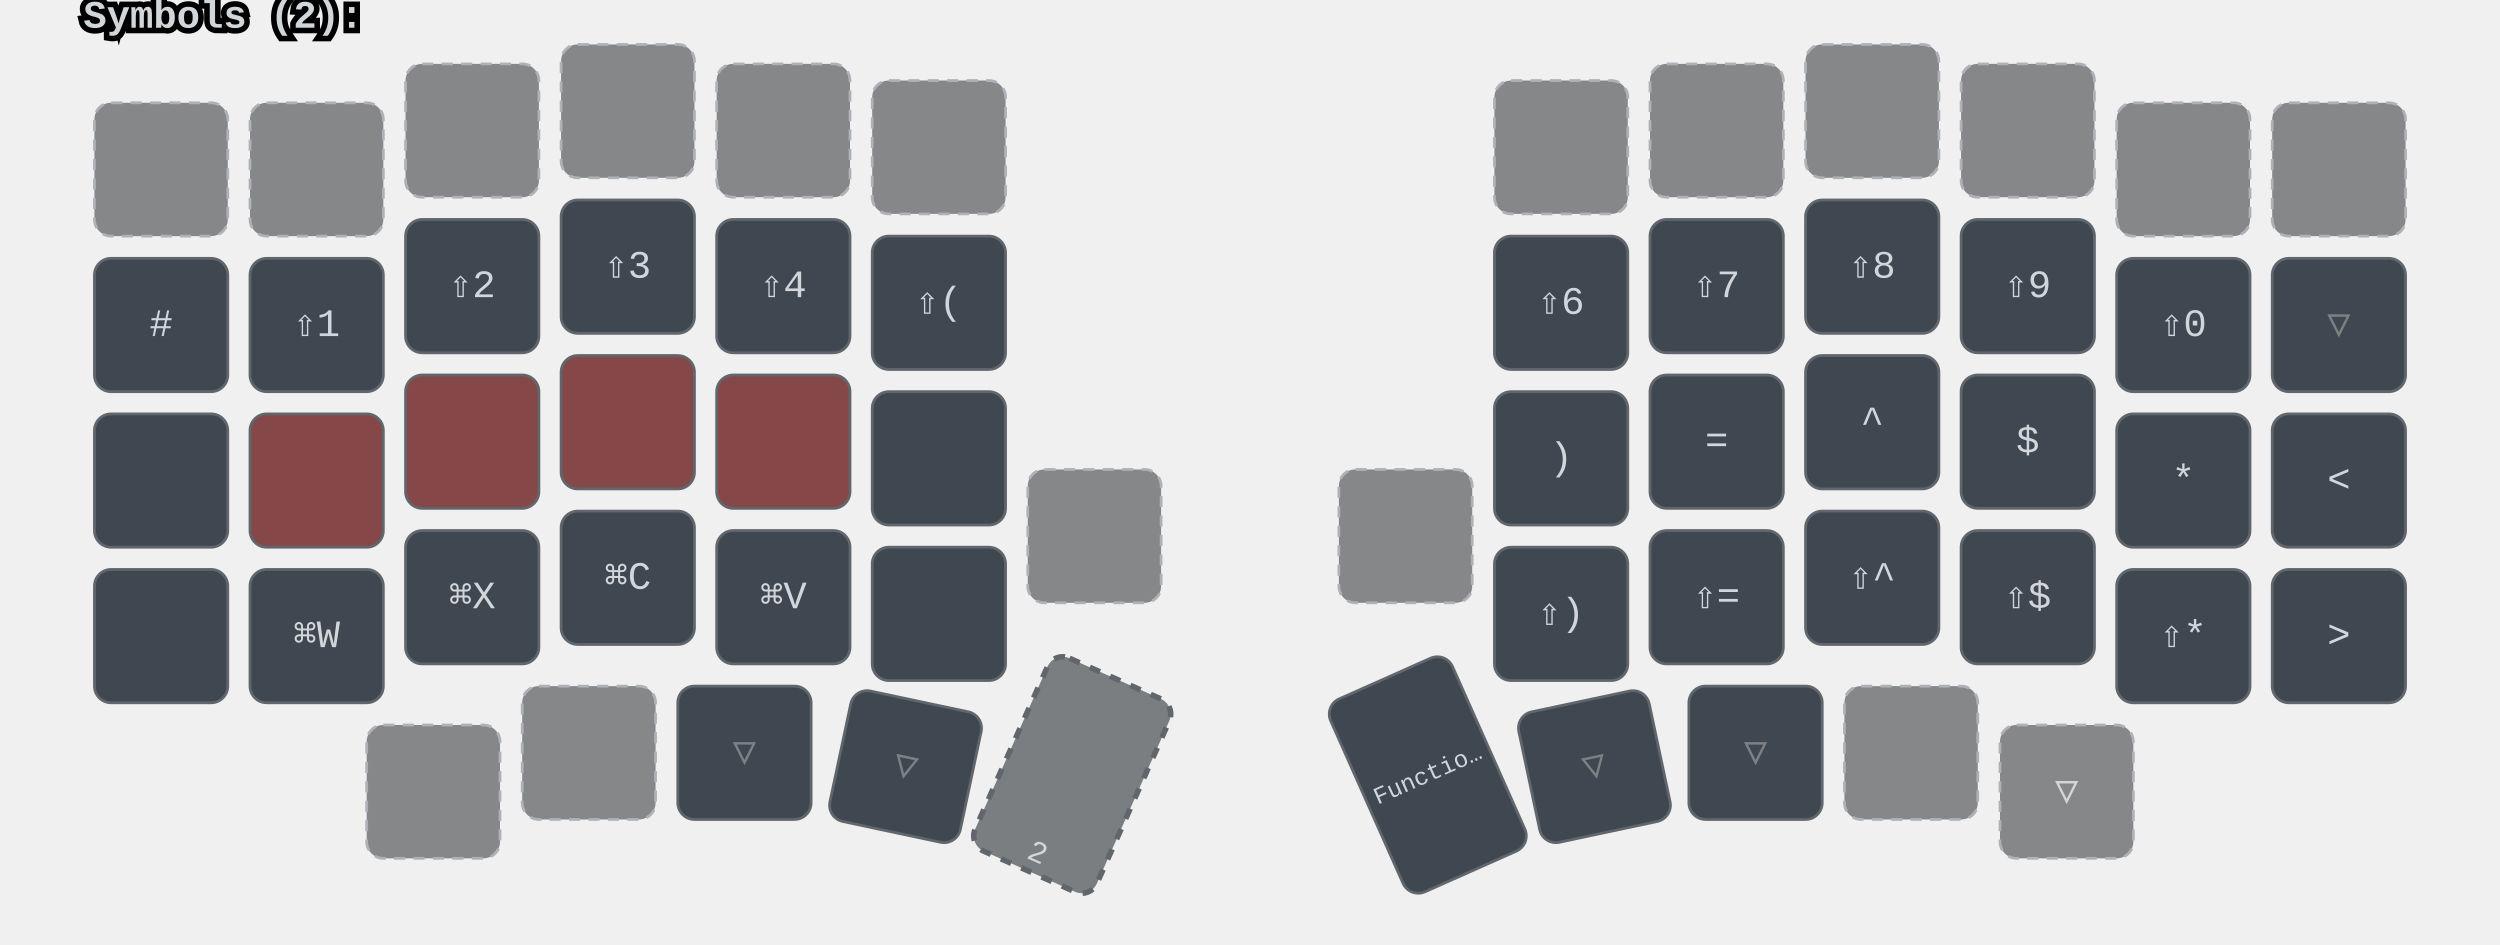
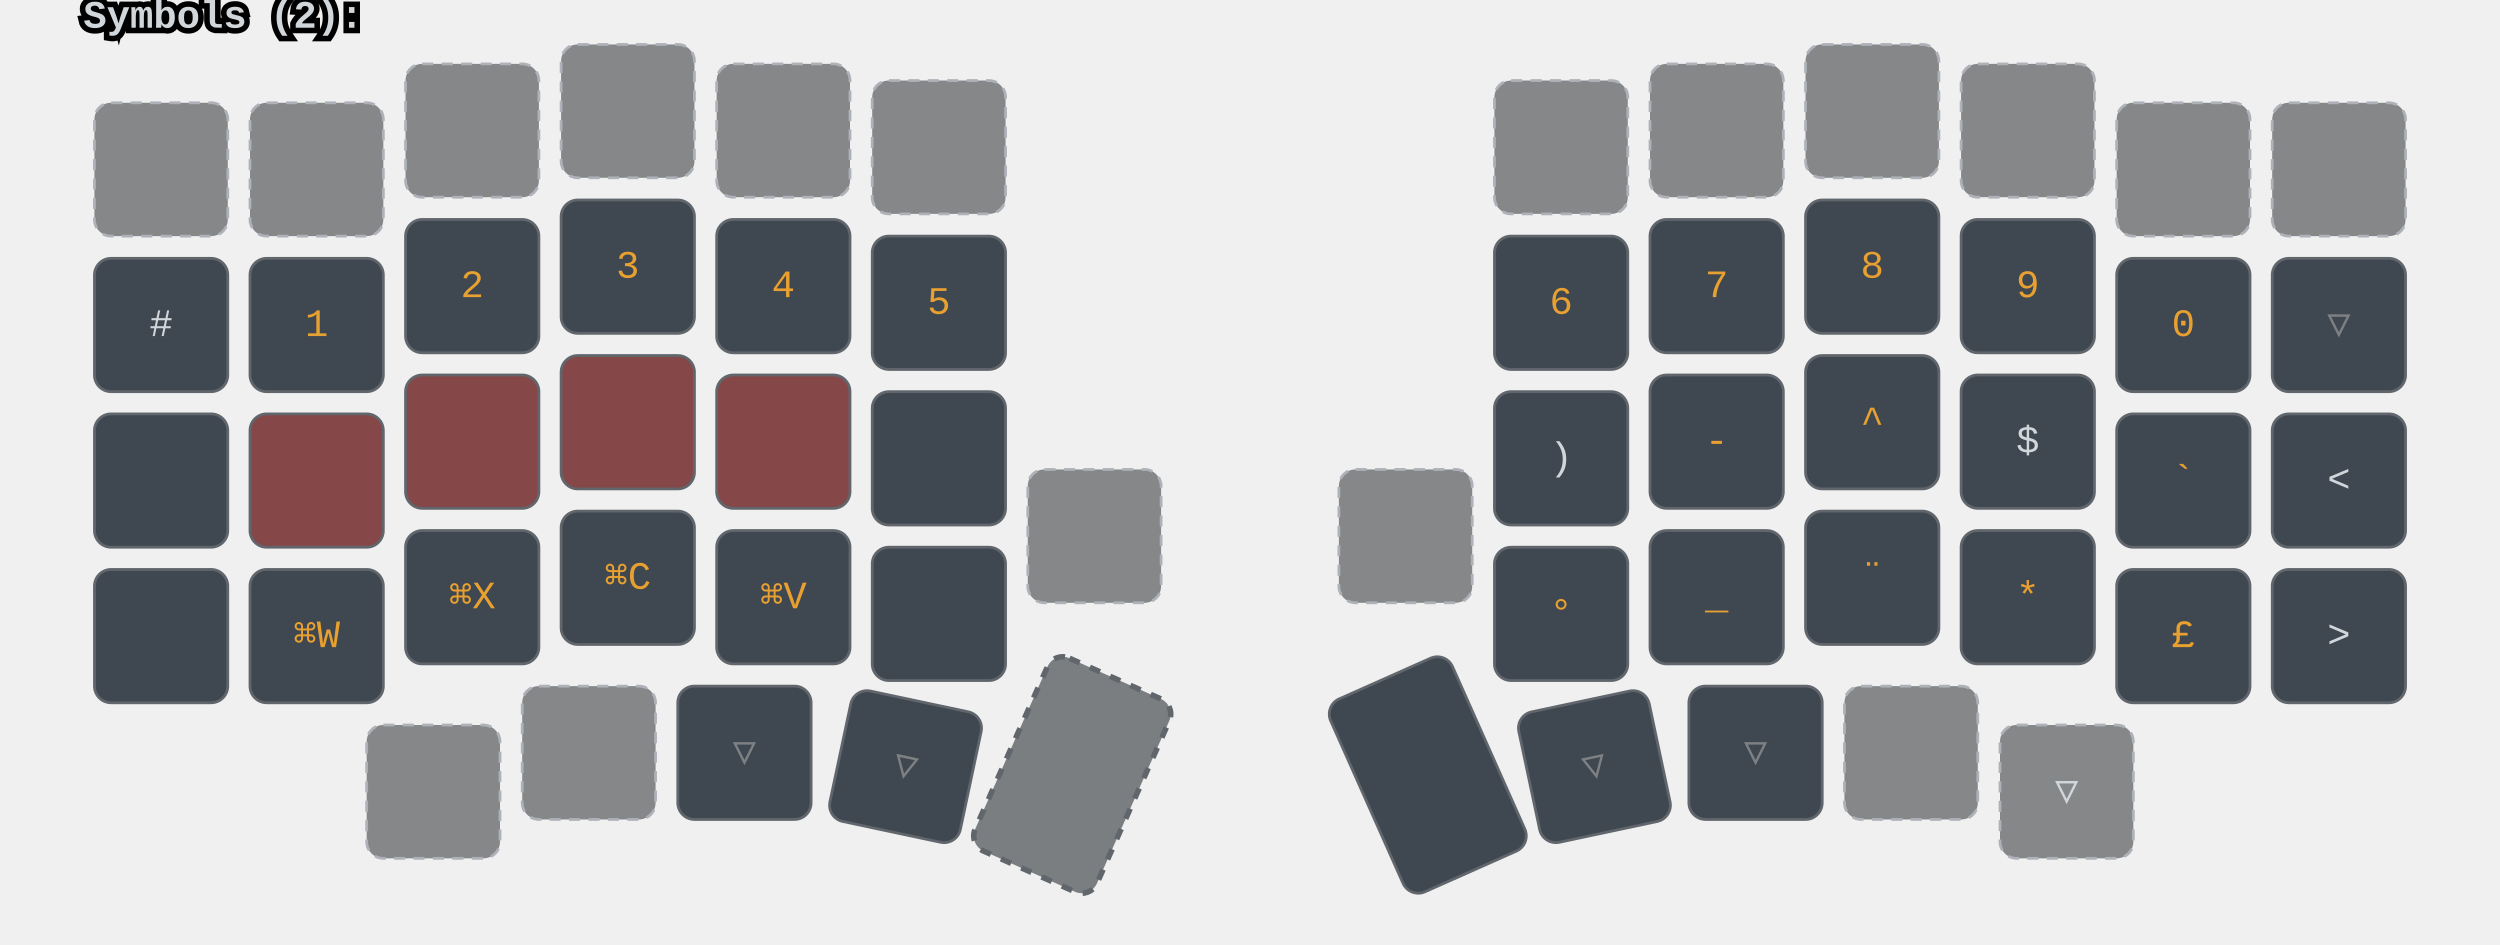
<svg xmlns="http://www.w3.org/2000/svg" xmlns:xlink="http://www.w3.org/1999/xlink" width="900" height="340" viewBox="0 0 900 340" class="keymap">
  <defs>/* start glyphs */
<svg id="mdi:apple-keyboard-command">
      <svg id="mdi-apple-keyboard-command" viewBox="0 0 24 24">
        <path d="M6,2A4,4 0 0,1 10,6V8H14V6A4,4 0 0,1 18,2A4,4 0 0,1 22,6A4,4 0 0,1 18,10H16V14H18A4,4 0 0,1 22,18A4,4 0 0,1 18,22A4,4 0 0,1 14,18V16H10V18A4,4 0 0,1 6,22A4,4 0 0,1 2,18A4,4 0 0,1 6,14H8V10H6A4,4 0 0,1 2,6A4,4 0 0,1 6,2M16,18A2,2 0 0,0 18,20A2,2 0 0,0 20,18A2,2 0 0,0 18,16H16V18M14,10H10V14H14V10M6,16A2,2 0 0,0 4,18A2,2 0 0,0 6,20A2,2 0 0,0 8,18V16H6M8,6A2,2 0 0,0 6,4A2,2 0 0,0 4,6A2,2 0 0,0 6,8H8V6M18,8A2,2 0 0,0 20,6A2,2 0 0,0 18,4A2,2 0 0,0 16,6V8H18Z" />
      </svg>
    </svg>
    <svg id="mdi:apple-keyboard-control">
      <svg id="mdi-apple-keyboard-control" viewBox="0 0 24 24">
        <path d="M19.78,11.78L18.36,13.19L12,6.83L5.64,13.19L4.22,11.78L12,4L19.78,11.78Z" />
      </svg>
    </svg>
    <svg id="mdi:apple-keyboard-option">
      <svg id="mdi-apple-keyboard-option" viewBox="0 0 24 24">
        <path d="M3,4H9.11L16.15,18H21V20H14.88L7.84,6H3V4M14,4H21V6H14V4Z" />
      </svg>
    </svg>
    <svg id="mdi:apple-keyboard-shift">
      <svg id="mdi-apple-keyboard-shift" viewBox="0 0 24 24">
        <path d="M15,18V12H17.17L12,6.83L6.83,12H9V18H15M12,4L22,14H17V20H7V14H2L12,4Z" />
      </svg>
    </svg>
    <svg id="mdi:backspace">
      <svg id="mdi-backspace" viewBox="0 0 24 24">
        <path d="M22,3H7C6.31,3 5.77,3.35 5.41,3.88L0,12L5.41,20.11C5.77,20.64 6.31,21 7,21H22A2,2 0 0,0 24,19V5A2,2 0 0,0 22,3M19,15.59L17.59,17L14,13.41L10.41,17L9,15.59L12.59,12L9,8.41L10.41,7L14,10.59L17.59,7L19,8.41L15.41,12" />
      </svg>
    </svg>
    <svg id="mdi:backspace-reverse">
      <svg id="mdi-backspace-reverse" viewBox="0 0 24 24">
        <path d="M2,21H17C17.7,21 18.2,20.6 18.6,20.1L24,12L18.6,3.9C18.2,3.4 17.7,3 17,3H2A2,2 0 0,0 0,5V19A2,2 0 0,0 2,21M5,8.4L6.4,7L10,10.6L13.6,7L15,8.4L11.4,12L15,15.6L13.6,17L10,13.4L6.4,17L5,15.6L8.6,12" />
      </svg>
    </svg>
    <svg id="mdi:bluetooth-connect">
      <svg id="mdi-bluetooth-connect" viewBox="0 0 24 24">
        <path d="M19,10L17,12L19,14L21,12M14.88,16.29L13,18.17V14.41M13,5.83L14.88,7.71L13,9.58M17.71,7.71L12,2H11V9.58L6.41,5L5,6.41L10.59,12L5,17.58L6.41,19L11,14.41V22H12L17.71,16.29L13.41,12M7,12L5,10L3,12L5,14L7,12Z" />
      </svg>
    </svg>
    <svg id="mdi:bluetooth-off">
      <svg id="mdi-bluetooth-off" viewBox="0 0 24 24">
        <path d="M13,5.83L14.88,7.71L13.28,9.31L14.69,10.72L17.71,7.7L12,2H11V7.03L13,9.03M5.41,4L4,5.41L10.59,12L5,17.59L6.41,19L11,14.41V22H12L16.29,17.71L18.59,20L20,18.59M13,18.17V14.41L14.88,16.29" />
      </svg>
    </svg>
    <svg id="mdi:code-block-tags">
      <svg id="mdi-code-block-tags" viewBox="0 0 24 24">
        <path d="M5.59 3.41L7 4.82L3.82 8L7 11.18L5.59 12.6L1 8L5.59 3.41M11.41 3.41L16 8L11.41 12.6L10 11.18L13.18 8L10 4.82L11.41 3.41M22 6V18C22 19.11 21.11 20 20 20H4C2.9 20 2 19.11 2 18V14H4V18H20V6H17.03V4H20C21.11 4 22 4.89 22 6Z" />
      </svg>
    </svg>
    <svg id="mdi:format-vertical-align-bottom">
      <svg id="mdi-format-vertical-align-bottom" viewBox="0 0 24 24">
        <path d="M16,13H13V3H11V13H8L12,17L16,13M4,19V21H20V19H4Z" />
      </svg>
    </svg>
    <svg id="mdi:format-vertical-align-top">
      <svg id="mdi-format-vertical-align-top" viewBox="0 0 24 24">
        <path d="M8,11H11V21H13V11H16L12,7L8,11M4,3V5H20V3H4Z" />
      </svg>
    </svg>
    <svg id="mdi:keyboard-return">
      <svg id="mdi-keyboard-return" viewBox="0 0 24 24">
        <path d="M19,7V11H5.83L9.41,7.41L8,6L2,12L8,18L9.41,16.58L5.83,13H21V7H19Z" />
      </svg>
    </svg>
    <svg id="mdi:keyboard-space">
      <svg id="mdi-keyboard-space" viewBox="0 0 24 24">
        <path d="M3 15H5V19H19V15H21V19C21 20.1 20.1 21 19 21H5C3.9 21 3 20.1 3 19V15Z" />
      </svg>
    </svg>
    <svg id="mdi:keyboard-tab">
      <svg id="mdi-keyboard-tab" viewBox="0 0 24 24">
        <path d="M20,18H22V6H20M11.59,7.41L15.17,11H1V13H15.17L11.59,16.58L13,18L19,12L13,6L11.59,7.41Z" />
      </svg>
    </svg>
    <svg id="mdi:numeric-1-box-multiple-outline">
      <svg id="mdi-numeric-1-box-multiple-outline" viewBox="0 0 24 24">
        <path d="M21,17H7V3H21M21,1H7A2,2 0 0,0 5,3V17A2,2 0 0,0 7,19H21A2,2 0 0,0 23,17V3A2,2 0 0,0 21,1M14,15H16V5H12V7H14M3,5H1V21A2,2 0 0,0 3,23H19V21H3V5Z" />
      </svg>
    </svg>
    <svg id="mdi:numeric-2-box-multiple-outline">
      <svg id="mdi-numeric-2-box-multiple-outline" viewBox="0 0 24 24">
        <path d="M17,13H13V11H15A2,2 0 0,0 17,9V7C17,5.89 16.1,5 15,5H11V7H15V9H13A2,2 0 0,0 11,11V15H17M21,17H7V3H21M21,1H7A2,2 0 0,0 5,3V17A2,2 0 0,0 7,19H21A2,2 0 0,0 23,17V3A2,2 0 0,0 21,1M3,5H1V21A2,2 0 0,0 3,23H19V21H3V5Z" />
      </svg>
    </svg>
    <svg id="mdi:numeric-3-box-multiple-outline">
      <svg id="mdi-numeric-3-box-multiple-outline" viewBox="0 0 24 24">
        <path d="M17,13V11.5A1.5,1.5 0 0,0 15.5,10A1.5,1.5 0 0,0 17,8.5V7C17,5.89 16.1,5 15,5H11V7H15V9H13V11H15V13H11V15H15A2,2 0 0,0 17,13M3,5H1V21A2,2 0 0,0 3,23H19V21H3M21,17H7V3H21M21,1H7A2,2 0 0,0 5,3V17A2,2 0 0,0 7,19H21A2,2 0 0,0 23,17V3A2,2 0 0,0 21,1Z" />
      </svg>
    </svg>
    <svg id="mdi:numeric-5-box-multiple-outline">
      <svg id="mdi-numeric-5-box-multiple-outline" viewBox="0 0 24 24">
        <path d="M17,13V11C17,9.89 16.1,9 15,9H13V7H17V5H11V11H15V13H11V15H15A2,2 0 0,0 17,13M3,5H1V21A2,2 0 0,0 3,23H19V21H3M21,17H7V3H21M21,1H7A2,2 0 0,0 5,3V17A2,2 0 0,0 7,19H21A2,2 0 0,0 23,17V3A2,2 0 0,0 21,1Z" />
      </svg>
    </svg>
    <svg id="mdi:palette-outline">
      <svg id="mdi-palette-outline" viewBox="0 0 24 24">
        <path d="M12,22A10,10 0 0,1 2,12A10,10 0 0,1 12,2C17.5,2 22,6 22,11A6,6 0 0,1 16,17H14.2C13.9,17 13.7,17.2 13.7,17.5C13.7,17.6 13.8,17.7 13.8,17.8C14.2,18.3 14.4,18.9 14.4,19.5C14.5,20.9 13.4,22 12,22M12,4A8,8 0 0,0 4,12A8,8 0 0,0 12,20C12.3,20 12.5,19.8 12.5,19.5C12.5,19.3 12.4,19.2 12.4,19.1C12,18.6 11.8,18.1 11.8,17.5C11.8,16.1 12.9,15 14.3,15H16A4,4 0 0,0 20,11C20,7.1 16.4,4 12,4M6.5,10C7.3,10 8,10.7 8,11.5C8,12.3 7.3,13 6.5,13C5.7,13 5,12.3 5,11.5C5,10.7 5.7,10 6.5,10M9.5,6C10.3,6 11,6.7 11,7.5C11,8.3 10.3,9 9.5,9C8.7,9 8,8.3 8,7.5C8,6.7 8.7,6 9.5,6M14.5,6C15.3,6 16,6.7 16,7.5C16,8.3 15.3,9 14.5,9C13.7,9 13,8.3 13,7.5C13,6.7 13.7,6 14.5,6M17.5,10C18.3,10 19,10.7 19,11.5C19,12.3 18.3,13 17.5,13C16.7,13 16,12.3 16,11.5C16,10.7 16.7,10 17.5,10Z" />
      </svg>
    </svg>
    <svg id="mdi:play-pause">
      <svg id="mdi-play-pause" viewBox="0 0 24 24">
        <path d="M3,5V19L11,12M13,19H16V5H13M18,5V19H21V5" />
      </svg>
    </svg>
    <svg id="mdi:skip-backward">
      <svg id="mdi-skip-backward" viewBox="0 0 24 24">
        <path d="M20,5V19L13,12M6,5V19H4V5M13,5V19L6,12" />
      </svg>
    </svg>
    <svg id="mdi:skip-forward">
      <svg id="mdi-skip-forward" viewBox="0 0 24 24">
        <path d="M4,5V19L11,12M18,5V19H20V5M11,5V19L18,12" />
      </svg>
    </svg>
    <svg id="mdi:stop">
      <svg id="mdi-stop" viewBox="0 0 24 24">
        <path d="M18,18H6V6H18V18Z" />
      </svg>
    </svg>
    <svg id="mdi:usb">
      <svg id="mdi-usb" viewBox="0 0 24 24">
        <path d="M15,7V11H16V13H13V5H15L12,1L9,5H11V13H8V10.93C8.7,10.56 9.2,9.85 9.2,9C9.2,7.78 8.21,6.8 7,6.8C5.78,6.8 4.8,7.78 4.8,9C4.8,9.85 5.3,10.56 6,10.93V13A2,2 0 0,0 8,15H11V18.05C10.29,18.41 9.8,19.15 9.8,20A2.2,2.2 0 0,0 12,22.2A2.2,2.2 0 0,0 14.2,20C14.2,19.15 13.71,18.41 13,18.05V15H16A2,2 0 0,0 18,13V11H19V7H15Z" />
      </svg>
    </svg>
    <svg id="mdi:volume-minus">
      <svg id="mdi-volume-minus" viewBox="0 0 24 24">
        <path d="M3,9H7L12,4V20L7,15H3V9M14,11H22V13H14V11Z" />
      </svg>
    </svg>
    <svg id="mdi:volume-off">
      <svg id="mdi-volume-off" viewBox="0 0 24 24">
        <path d="M12,4L9.91,6.09L12,8.18M4.27,3L3,4.27L7.73,9H3V15H7L12,20V13.27L16.25,17.53C15.58,18.04 14.83,18.46 14,18.7V20.77C15.38,20.45 16.63,19.82 17.68,18.96L19.73,21L21,19.73L12,10.73M19,12C19,12.94 18.8,13.82 18.46,14.64L19.97,16.15C20.62,14.91 21,13.5 21,12C21,7.72 18,4.14 14,3.23V5.29C16.89,6.15 19,8.83 19,12M16.5,12C16.5,10.23 15.5,8.71 14,7.97V10.18L16.45,12.63C16.5,12.43 16.5,12.21 16.5,12Z" />
      </svg>
    </svg>
    <svg id="mdi:volume-plus">
      <svg id="mdi-volume-plus" viewBox="0 0 24 24">
        <path d="M3,9H7L12,4V20L7,15H3V9M14,11H17V8H19V11H22V13H19V16H17V13H14V11Z" />
      </svg>
    </svg>
  </defs>/* end glyphs */
<style>/* inherit to force styles through use tags */
svg path {
    fill: inherit;
}

/* font and background color specifications */
svg.keymap {
    font-family: SFMono-Regular,Consolas,Liberation Mono,Menlo,monospace;
    font-size: 14px;
    font-kerning: normal;
    text-rendering: optimizeLegibility;
    fill: #24292e;
}

/* default key styling */
rect.key {
    fill: #f6f8fa;
}

rect.key, rect.combo {
    stroke: #c9cccf;
    stroke-width: 1;
}

/* default key side styling, only used is draw_key_sides is set */
rect.side {
    filter: brightness(90%);
}

/* color accent for combo boxes */
rect.combo, rect.combo-separate {
    fill: #cdf;
}

/* color accent for held keys */
rect.held, rect.combo.held {
    fill: #fdd;
}

/* color accent for ghost (optional) keys */
rect.ghost, rect.combo.ghost {
    stroke-dasharray: 4, 4;
    stroke-width: 2;
}

text {
    text-anchor: middle;
    dominant-baseline: middle;
}

/* styling for layer labels */
text.label {
    font-weight: bold;
    text-anchor: start;
    stroke: white;
    stroke-width: 4;
    paint-order: stroke;
}

/* styling for optional footer */
text.footer {
    text-anchor: end;
    dominant-baseline: auto;
    stroke: white;
    stroke-width: 4;
    paint-order: stroke;
}

/* styling for combo tap, and key non-tap label text */
text.combo, text.hold, text.shifted, text.left, text.right, text.tl, text.tr, text.bl, text.br {
    font-size: 11px;
}

text.hold, text.bl, text.br {
    text-anchor: middle;
    dominant-baseline: auto;
}

text.shifted, text.tl, text.tr {
    text-anchor: middle;
    dominant-baseline: hanging;
}

text.left, text.tl, text.bl {
    text-anchor: start;
}

text.right, text.tr, text.br {
    text-anchor: end;
}

text.layer-activator {
    text-decoration: underline;
}

/* styling for hold/shifted label text in combo box */
text.combo.hold, text.combo.shifted, text.combo.left, text.combo.right {
    font-size: 8px;
}

/* lighter symbol for transparent keys */
text.trans {
    fill: #7b7e81;
}

/* styling for combo dendrons */
path.combo {
    stroke-width: 1;
    stroke: gray;
    fill: none;
}

/* Start Tabler Icons Cleanup */
/* cannot use height/width with glyphs */
.icon-tabler &gt; path {
    fill: inherit;
    stroke: inherit;
    stroke-width: 2;
}
/* hide tabler's default box */
.icon-tabler &gt; path[stroke="none"][fill="none"] {
    visibility: hidden;
}
/* End Tabler Icons Cleanup */

svg.keymap { fill: #d1d6db; }
rect.key { fill: #3f4750; }
rect.key, rect.combo { stroke: #60666c; }
rect.combo, rect.combo-separate { fill: #1f3d7a; }
rect.held, rect.combo.held { fill: #854747; }
text.label, text.footer { stroke: black; }
text.trans { fill: #7e8184; }
path.combo { stroke: #7f7f7f; }

rect.ghost { fill: #7b7e81; }
/* Positions Sofle sans switch (Corne 42) */
rect.key.noswitch {
  fill: #1a1d22;
  stroke: #6b7280;
  stroke-dasharray: 4 3;
  opacity: 0.5;
}
+ /* Légendes remappées affichage ≠ firmware (type fr), comme Corne keymap.html */
+ text.fr.tap,
+ text.fr.shifted,
+ text.fr.hold {
+   fill: #e8a030;
+ }
</style>
  <g transform="translate(30, 0)" class="layer-Symbols">
    <text x="0" y="6" class="label" id="Symbols">Symbols (2):</text>
    <g transform="translate(0, 12)">
      <g transform="translate(28, 49)" class="key noswitch keypos-0">
        <rect rx="6" ry="6" x="-24" y="-24" width="48" height="48" class="key noswitch" />
      </g>
      <g transform="translate(84, 49)" class="key noswitch keypos-1">
        <rect rx="6" ry="6" x="-24" y="-24" width="48" height="48" class="key noswitch" />
      </g>
      <g transform="translate(140, 35)" class="key noswitch keypos-2">
        <rect rx="6" ry="6" x="-24" y="-24" width="48" height="48" class="key noswitch" />
      </g>
      <g transform="translate(196, 28)" class="key noswitch keypos-3">
        <rect rx="6" ry="6" x="-24" y="-24" width="48" height="48" class="key noswitch" />
      </g>
      <g transform="translate(252, 35)" class="key noswitch keypos-4">
        <rect rx="6" ry="6" x="-24" y="-24" width="48" height="48" class="key noswitch" />
      </g>
      <g transform="translate(308, 41)" class="key noswitch keypos-5">
        <rect rx="6" ry="6" x="-24" y="-24" width="48" height="48" class="key noswitch" />
      </g>
      <g transform="translate(532, 41)" class="key noswitch keypos-6">
        <rect rx="6" ry="6" x="-24" y="-24" width="48" height="48" class="key noswitch" />
      </g>
      <g transform="translate(588, 35)" class="key noswitch keypos-7">
        <rect rx="6" ry="6" x="-24" y="-24" width="48" height="48" class="key noswitch" />
      </g>
      <g transform="translate(644, 28)" class="key noswitch keypos-8">
        <rect rx="6" ry="6" x="-24" y="-24" width="48" height="48" class="key noswitch" />
      </g>
      <g transform="translate(700, 35)" class="key noswitch keypos-9">
        <rect rx="6" ry="6" x="-24" y="-24" width="48" height="48" class="key noswitch" />
      </g>
      <g transform="translate(756, 49)" class="key noswitch keypos-10">
        <rect rx="6" ry="6" x="-24" y="-24" width="48" height="48" class="key noswitch" />
      </g>
      <g transform="translate(812, 49)" class="key noswitch keypos-11">
        <rect rx="6" ry="6" x="-24" y="-24" width="48" height="48" class="key noswitch" />
      </g>
      <g transform="translate(28, 105)" class="key keypos-12">
        <rect rx="6" ry="6" x="-24" y="-24" width="48" height="48" class="key" />
        <text x="0" y="0" class="key tap">#</text>
      </g>
-       <g transform="translate(84, 105)" class="key keypos-13">
-         <rect rx="6" ry="6" x="-24" y="-24" width="48" height="48" class="key" />
-         <text x="0" y="0" class="key tap">⇧1</text>
-       </g>
-       <g transform="translate(140, 91)" class="key keypos-14">
-         <rect rx="6" ry="6" x="-24" y="-24" width="48" height="48" class="key" />
-         <text x="0" y="0" class="key tap">⇧2</text>
-       </g>
-       <g transform="translate(196, 84)" class="key keypos-15">
-         <rect rx="6" ry="6" x="-24" y="-24" width="48" height="48" class="key" />
-         <text x="0" y="0" class="key tap">⇧3</text>
-       </g>
-       <g transform="translate(252, 91)" class="key keypos-16">
-         <rect rx="6" ry="6" x="-24" y="-24" width="48" height="48" class="key" />
-         <text x="0" y="0" class="key tap">⇧4</text>
-       </g>
-       <g transform="translate(308, 97)" class="key keypos-17">
-         <rect rx="6" ry="6" x="-24" y="-24" width="48" height="48" class="key" />
-         <text x="0" y="0" class="key tap">⇧(</text>
-       </g>
-       <g transform="translate(532, 97)" class="key keypos-18">
-         <rect rx="6" ry="6" x="-24" y="-24" width="48" height="48" class="key" />
-         <text x="0" y="0" class="key tap">⇧6</text>
-       </g>
-       <g transform="translate(588, 91)" class="key keypos-19">
-         <rect rx="6" ry="6" x="-24" y="-24" width="48" height="48" class="key" />
-         <text x="0" y="0" class="key tap">⇧7</text>
-       </g>
-       <g transform="translate(644, 84)" class="key keypos-20">
-         <rect rx="6" ry="6" x="-24" y="-24" width="48" height="48" class="key" />
-         <text x="0" y="0" class="key tap">⇧8</text>
-       </g>
-       <g transform="translate(700, 91)" class="key keypos-21">
-         <rect rx="6" ry="6" x="-24" y="-24" width="48" height="48" class="key" />
-         <text x="0" y="0" class="key tap">⇧9</text>
-       </g>
-       <g transform="translate(756, 105)" class="key keypos-22">
-         <rect rx="6" ry="6" x="-24" y="-24" width="48" height="48" class="key" />
-         <text x="0" y="0" class="key tap">⇧0</text>
+       <g transform="translate(84, 105)" class="key fr keypos-13">
+         <rect rx="6" ry="6" x="-24" y="-24" width="48" height="48" class="key fr" />
+         <text x="0" y="0" class="key fr tap">1</text>
+       </g>
+       <g transform="translate(140, 91)" class="key fr keypos-14">
+         <rect rx="6" ry="6" x="-24" y="-24" width="48" height="48" class="key fr" />
+         <text x="0" y="0" class="key fr tap">2</text>
+       </g>
+       <g transform="translate(196, 84)" class="key fr keypos-15">
+         <rect rx="6" ry="6" x="-24" y="-24" width="48" height="48" class="key fr" />
+         <text x="0" y="0" class="key fr tap">3</text>
+       </g>
+       <g transform="translate(252, 91)" class="key fr keypos-16">
+         <rect rx="6" ry="6" x="-24" y="-24" width="48" height="48" class="key fr" />
+         <text x="0" y="0" class="key fr tap">4</text>
+       </g>
+       <g transform="translate(308, 97)" class="key fr keypos-17">
+         <rect rx="6" ry="6" x="-24" y="-24" width="48" height="48" class="key fr" />
+         <text x="0" y="0" class="key fr tap">5</text>
+       </g>
+       <g transform="translate(532, 97)" class="key fr keypos-18">
+         <rect rx="6" ry="6" x="-24" y="-24" width="48" height="48" class="key fr" />
+         <text x="0" y="0" class="key fr tap">6</text>
+       </g>
+       <g transform="translate(588, 91)" class="key fr keypos-19">
+         <rect rx="6" ry="6" x="-24" y="-24" width="48" height="48" class="key fr" />
+         <text x="0" y="0" class="key fr tap">7</text>
+       </g>
+       <g transform="translate(644, 84)" class="key fr keypos-20">
+         <rect rx="6" ry="6" x="-24" y="-24" width="48" height="48" class="key fr" />
+         <text x="0" y="0" class="key fr tap">8</text>
+       </g>
+       <g transform="translate(700, 91)" class="key fr keypos-21">
+         <rect rx="6" ry="6" x="-24" y="-24" width="48" height="48" class="key fr" />
+         <text x="0" y="0" class="key fr tap">9</text>
+       </g>
+       <g transform="translate(756, 105)" class="key fr keypos-22">
+         <rect rx="6" ry="6" x="-24" y="-24" width="48" height="48" class="key fr" />
+         <text x="0" y="0" class="key fr tap">0</text>
      </g>
      <g transform="translate(812, 105)" class="key trans keypos-23">
        <rect rx="6" ry="6" x="-24" y="-24" width="48" height="48" class="key trans" />
        <text x="0" y="0" class="key trans tap">▽</text>
      </g>
      <g transform="translate(28, 161)" class="key keypos-24">
        <rect rx="6" ry="6" x="-24" y="-24" width="48" height="48" class="key" />
        <use href="#mdi:keyboard-tab" xlink:href="#mdi:keyboard-tab" x="-7" y="-7" height="14" width="14.0" class="key tap glyph mdi:keyboard-tab" />
      </g>
      <g transform="translate(84, 161)" class="key held keypos-25">
        <rect rx="6" ry="6" x="-24" y="-24" width="48" height="48" class="key held" />
        <use href="#mdi:apple-keyboard-control" xlink:href="#mdi:apple-keyboard-control" x="-7" y="-7" height="14" width="14.0" class="key held tap glyph mdi:apple-keyboard-control" />
      </g>
      <g transform="translate(140, 147)" class="key held keypos-26">
        <rect rx="6" ry="6" x="-24" y="-24" width="48" height="48" class="key held" />
        <use href="#mdi:apple-keyboard-option" xlink:href="#mdi:apple-keyboard-option" x="-7" y="-7" height="14" width="14.0" class="key held tap glyph mdi:apple-keyboard-option" />
      </g>
      <g transform="translate(196, 140)" class="key held keypos-27">
        <rect rx="6" ry="6" x="-24" y="-24" width="48" height="48" class="key held" />
        <use href="#mdi:apple-keyboard-command" xlink:href="#mdi:apple-keyboard-command" x="-7" y="-7" height="14" width="14.0" class="key held tap glyph mdi:apple-keyboard-command" />
      </g>
      <g transform="translate(252, 147)" class="key held keypos-28">
        <rect rx="6" ry="6" x="-24" y="-24" width="48" height="48" class="key held" />
        <use href="#mdi:apple-keyboard-shift" xlink:href="#mdi:apple-keyboard-shift" x="-7" y="-7" height="14" width="14.0" class="key held tap glyph mdi:apple-keyboard-shift" />
      </g>
      <g transform="translate(308, 153)" class="key keypos-29">
        <rect rx="6" ry="6" x="-24" y="-24" width="48" height="48" class="key" />
      </g>
      <g transform="translate(532, 153)" class="key keypos-30">
        <rect rx="6" ry="6" x="-24" y="-24" width="48" height="48" class="key" />
        <text x="0" y="0" class="key tap">)</text>
      </g>
-       <g transform="translate(588, 147)" class="key keypos-31">
-         <rect rx="6" ry="6" x="-24" y="-24" width="48" height="48" class="key" />
-         <text x="0" y="0" class="key tap">=</text>
-       </g>
-       <g transform="translate(644, 140)" class="key keypos-32">
-         <rect rx="6" ry="6" x="-24" y="-24" width="48" height="48" class="key" />
-         <text x="0" y="0" class="key tap">^</text>
+       <g transform="translate(588, 147)" class="key fr keypos-31">
+         <rect rx="6" ry="6" x="-24" y="-24" width="48" height="48" class="key fr" />
+         <text x="0" y="0" class="key fr tap">-</text>
+       </g>
+       <g transform="translate(644, 140)" class="key fr keypos-32">
+         <rect rx="6" ry="6" x="-24" y="-24" width="48" height="48" class="key fr" />
+         <text x="0" y="0" class="key fr tap">^</text>
      </g>
      <g transform="translate(700, 147)" class="key keypos-33">
        <rect rx="6" ry="6" x="-24" y="-24" width="48" height="48" class="key" />
        <text x="0" y="0" class="key tap">$</text>
      </g>
-       <g transform="translate(756, 161)" class="key keypos-34">
-         <rect rx="6" ry="6" x="-24" y="-24" width="48" height="48" class="key" />
-         <text x="0" y="0" class="key tap">*</text>
+       <g transform="translate(756, 161)" class="key fr keypos-34">
+         <rect rx="6" ry="6" x="-24" y="-24" width="48" height="48" class="key fr" />
+         <text x="0" y="0" class="key fr tap">`</text>
      </g>
      <g transform="translate(812, 161)" class="key keypos-35">
        <rect rx="6" ry="6" x="-24" y="-24" width="48" height="48" class="key" />
        <text x="0" y="0" class="key tap">&lt;</text>
      </g>
      <g transform="translate(28, 217)" class="key keypos-36">
        <rect rx="6" ry="6" x="-24" y="-24" width="48" height="48" class="key" />
      </g>
-       <g transform="translate(84, 217)" class="key keypos-37">
-         <rect rx="6" ry="6" x="-24" y="-24" width="48" height="48" class="key" />
-         <text x="0" y="0" class="key tap">⌘W</text>
-       </g>
-       <g transform="translate(140, 203)" class="key keypos-38">
-         <rect rx="6" ry="6" x="-24" y="-24" width="48" height="48" class="key" />
-         <text x="0" y="0" class="key tap">⌘X</text>
-       </g>
-       <g transform="translate(196, 196)" class="key keypos-39">
-         <rect rx="6" ry="6" x="-24" y="-24" width="48" height="48" class="key" />
-         <text x="0" y="0" class="key tap">⌘C</text>
-       </g>
-       <g transform="translate(252, 203)" class="key keypos-40">
-         <rect rx="6" ry="6" x="-24" y="-24" width="48" height="48" class="key" />
-         <text x="0" y="0" class="key tap">⌘V</text>
+       <g transform="translate(84, 217)" class="key fr keypos-37">
+         <rect rx="6" ry="6" x="-24" y="-24" width="48" height="48" class="key fr" />
+         <text x="0" y="0" class="key fr tap">⌘W</text>
+       </g>
+       <g transform="translate(140, 203)" class="key fr keypos-38">
+         <rect rx="6" ry="6" x="-24" y="-24" width="48" height="48" class="key fr" />
+         <text x="0" y="0" class="key fr tap">⌘X</text>
+       </g>
+       <g transform="translate(196, 196)" class="key fr keypos-39">
+         <rect rx="6" ry="6" x="-24" y="-24" width="48" height="48" class="key fr" />
+         <text x="0" y="0" class="key fr tap">⌘C</text>
+       </g>
+       <g transform="translate(252, 203)" class="key fr keypos-40">
+         <rect rx="6" ry="6" x="-24" y="-24" width="48" height="48" class="key fr" />
+         <text x="0" y="0" class="key fr tap">⌘V</text>
      </g>
      <g transform="translate(308, 209)" class="key keypos-41">
        <rect rx="6" ry="6" x="-24" y="-24" width="48" height="48" class="key" />
      </g>
      <g transform="translate(364, 181)" class="key noswitch keypos-42">
        <rect rx="6" ry="6" x="-24" y="-24" width="48" height="48" class="key noswitch" />
      </g>
      <g transform="translate(476, 181)" class="key noswitch keypos-43">
        <rect rx="6" ry="6" x="-24" y="-24" width="48" height="48" class="key noswitch" />
      </g>
-       <g transform="translate(532, 209)" class="key keypos-44">
-         <rect rx="6" ry="6" x="-24" y="-24" width="48" height="48" class="key" />
-         <text x="0" y="0" class="key tap">⇧)</text>
-       </g>
-       <g transform="translate(588, 203)" class="key keypos-45">
-         <rect rx="6" ry="6" x="-24" y="-24" width="48" height="48" class="key" />
-         <text x="0" y="0" class="key tap">⇧=</text>
-       </g>
-       <g transform="translate(644, 196)" class="key keypos-46">
-         <rect rx="6" ry="6" x="-24" y="-24" width="48" height="48" class="key" />
-         <text x="0" y="0" class="key tap">⇧^</text>
-       </g>
-       <g transform="translate(700, 203)" class="key keypos-47">
-         <rect rx="6" ry="6" x="-24" y="-24" width="48" height="48" class="key" />
-         <text x="0" y="0" class="key tap">⇧$</text>
-       </g>
-       <g transform="translate(756, 217)" class="key keypos-48">
-         <rect rx="6" ry="6" x="-24" y="-24" width="48" height="48" class="key" />
-         <text x="0" y="0" class="key tap">⇧*</text>
+       <g transform="translate(532, 209)" class="key fr keypos-44">
+         <rect rx="6" ry="6" x="-24" y="-24" width="48" height="48" class="key fr" />
+         <text x="0" y="0" class="key fr tap">°</text>
+       </g>
+       <g transform="translate(588, 203)" class="key fr keypos-45">
+         <rect rx="6" ry="6" x="-24" y="-24" width="48" height="48" class="key fr" />
+         <text x="0" y="0" class="key fr tap">_</text>
+       </g>
+       <g transform="translate(644, 196)" class="key fr keypos-46">
+         <rect rx="6" ry="6" x="-24" y="-24" width="48" height="48" class="key fr" />
+         <text x="0" y="0" class="key fr tap">¨</text>
+       </g>
+       <g transform="translate(700, 203)" class="key fr keypos-47">
+         <rect rx="6" ry="6" x="-24" y="-24" width="48" height="48" class="key fr" />
+         <text x="0" y="0" class="key fr tap">*</text>
+       </g>
+       <g transform="translate(756, 217)" class="key fr keypos-48">
+         <rect rx="6" ry="6" x="-24" y="-24" width="48" height="48" class="key fr" />
+         <text x="0" y="0" class="key fr tap">£</text>
      </g>
      <g transform="translate(812, 217)" class="key keypos-49">
        <rect rx="6" ry="6" x="-24" y="-24" width="48" height="48" class="key" />
        <text x="0" y="0" class="key tap">&gt;</text>
      </g>
      <g transform="translate(126, 273)" class="key noswitch keypos-50">
        <rect rx="6" ry="6" x="-24" y="-24" width="48" height="48" class="key noswitch" />
      </g>
      <g transform="translate(182, 259)" class="key noswitch keypos-51">
        <rect rx="6" ry="6" x="-24" y="-24" width="48" height="48" class="key noswitch" />
      </g>
      <g transform="translate(238, 259)" class="key trans keypos-52">
        <rect rx="6" ry="6" x="-24" y="-24" width="48" height="48" class="key trans" />
        <text x="0" y="0" class="key trans tap">▽</text>
      </g>
      <g transform="translate(296, 264) rotate(12.0)" class="key trans keypos-53">
        <rect rx="6" ry="6" x="-24" y="-24" width="48" height="48" class="key trans" />
        <text x="0" y="0" class="key trans tap">▽</text>
      </g>
      <g transform="translate(356, 267) rotate(24.0)" class="key ghost keypos-54">
        <rect rx="6" ry="6" x="-24" y="-38" width="48" height="76" class="key ghost" />
        <use href="#mdi:numeric-2-box-multiple-outline" xlink:href="#mdi:numeric-2-box-multiple-outline" x="-7" y="-7" height="14" width="14.0" class="key ghost tap glyph mdi:numeric-2-box-multiple-outline" />
-         <text x="0" y="34" class="key ghost hold">2</text>
      </g>
      <g transform="translate(484, 267) rotate(-24.0)" class="key keypos-55">
        <rect rx="6" ry="6" x="-24" y="-38" width="48" height="76" class="key" />
-         <text x="0" y="0" class="key tap">
-           <tspan style="font-size: 62%">Functio…</tspan>
-         </text>
+         <use href="#mdi:numeric-3-box-multiple-outline" xlink:href="#mdi:numeric-3-box-multiple-outline" x="-7" y="-7" height="14" width="14.0" class="key tap glyph mdi:numeric-3-box-multiple-outline" />
      </g>
      <g transform="translate(544, 264) rotate(-12.0)" class="key trans keypos-56">
        <rect rx="6" ry="6" x="-24" y="-24" width="48" height="48" class="key trans" />
        <text x="0" y="0" class="key trans tap">▽</text>
      </g>
      <g transform="translate(602, 259)" class="key trans keypos-57">
        <rect rx="6" ry="6" x="-24" y="-24" width="48" height="48" class="key trans" />
        <text x="0" y="0" class="key trans tap">▽</text>
      </g>
      <g transform="translate(658, 259)" class="key noswitch keypos-58">
        <rect rx="6" ry="6" x="-24" y="-24" width="48" height="48" class="key noswitch" />
      </g>
      <g transform="translate(714, 273)" class="key noswitch keypos-59">
        <rect rx="6" ry="6" x="-24" y="-24" width="48" height="48" class="key noswitch" />
        <text x="0" y="0" class="key noswitch tap">▽</text>
      </g>
    </g>
  </g>
</svg>
